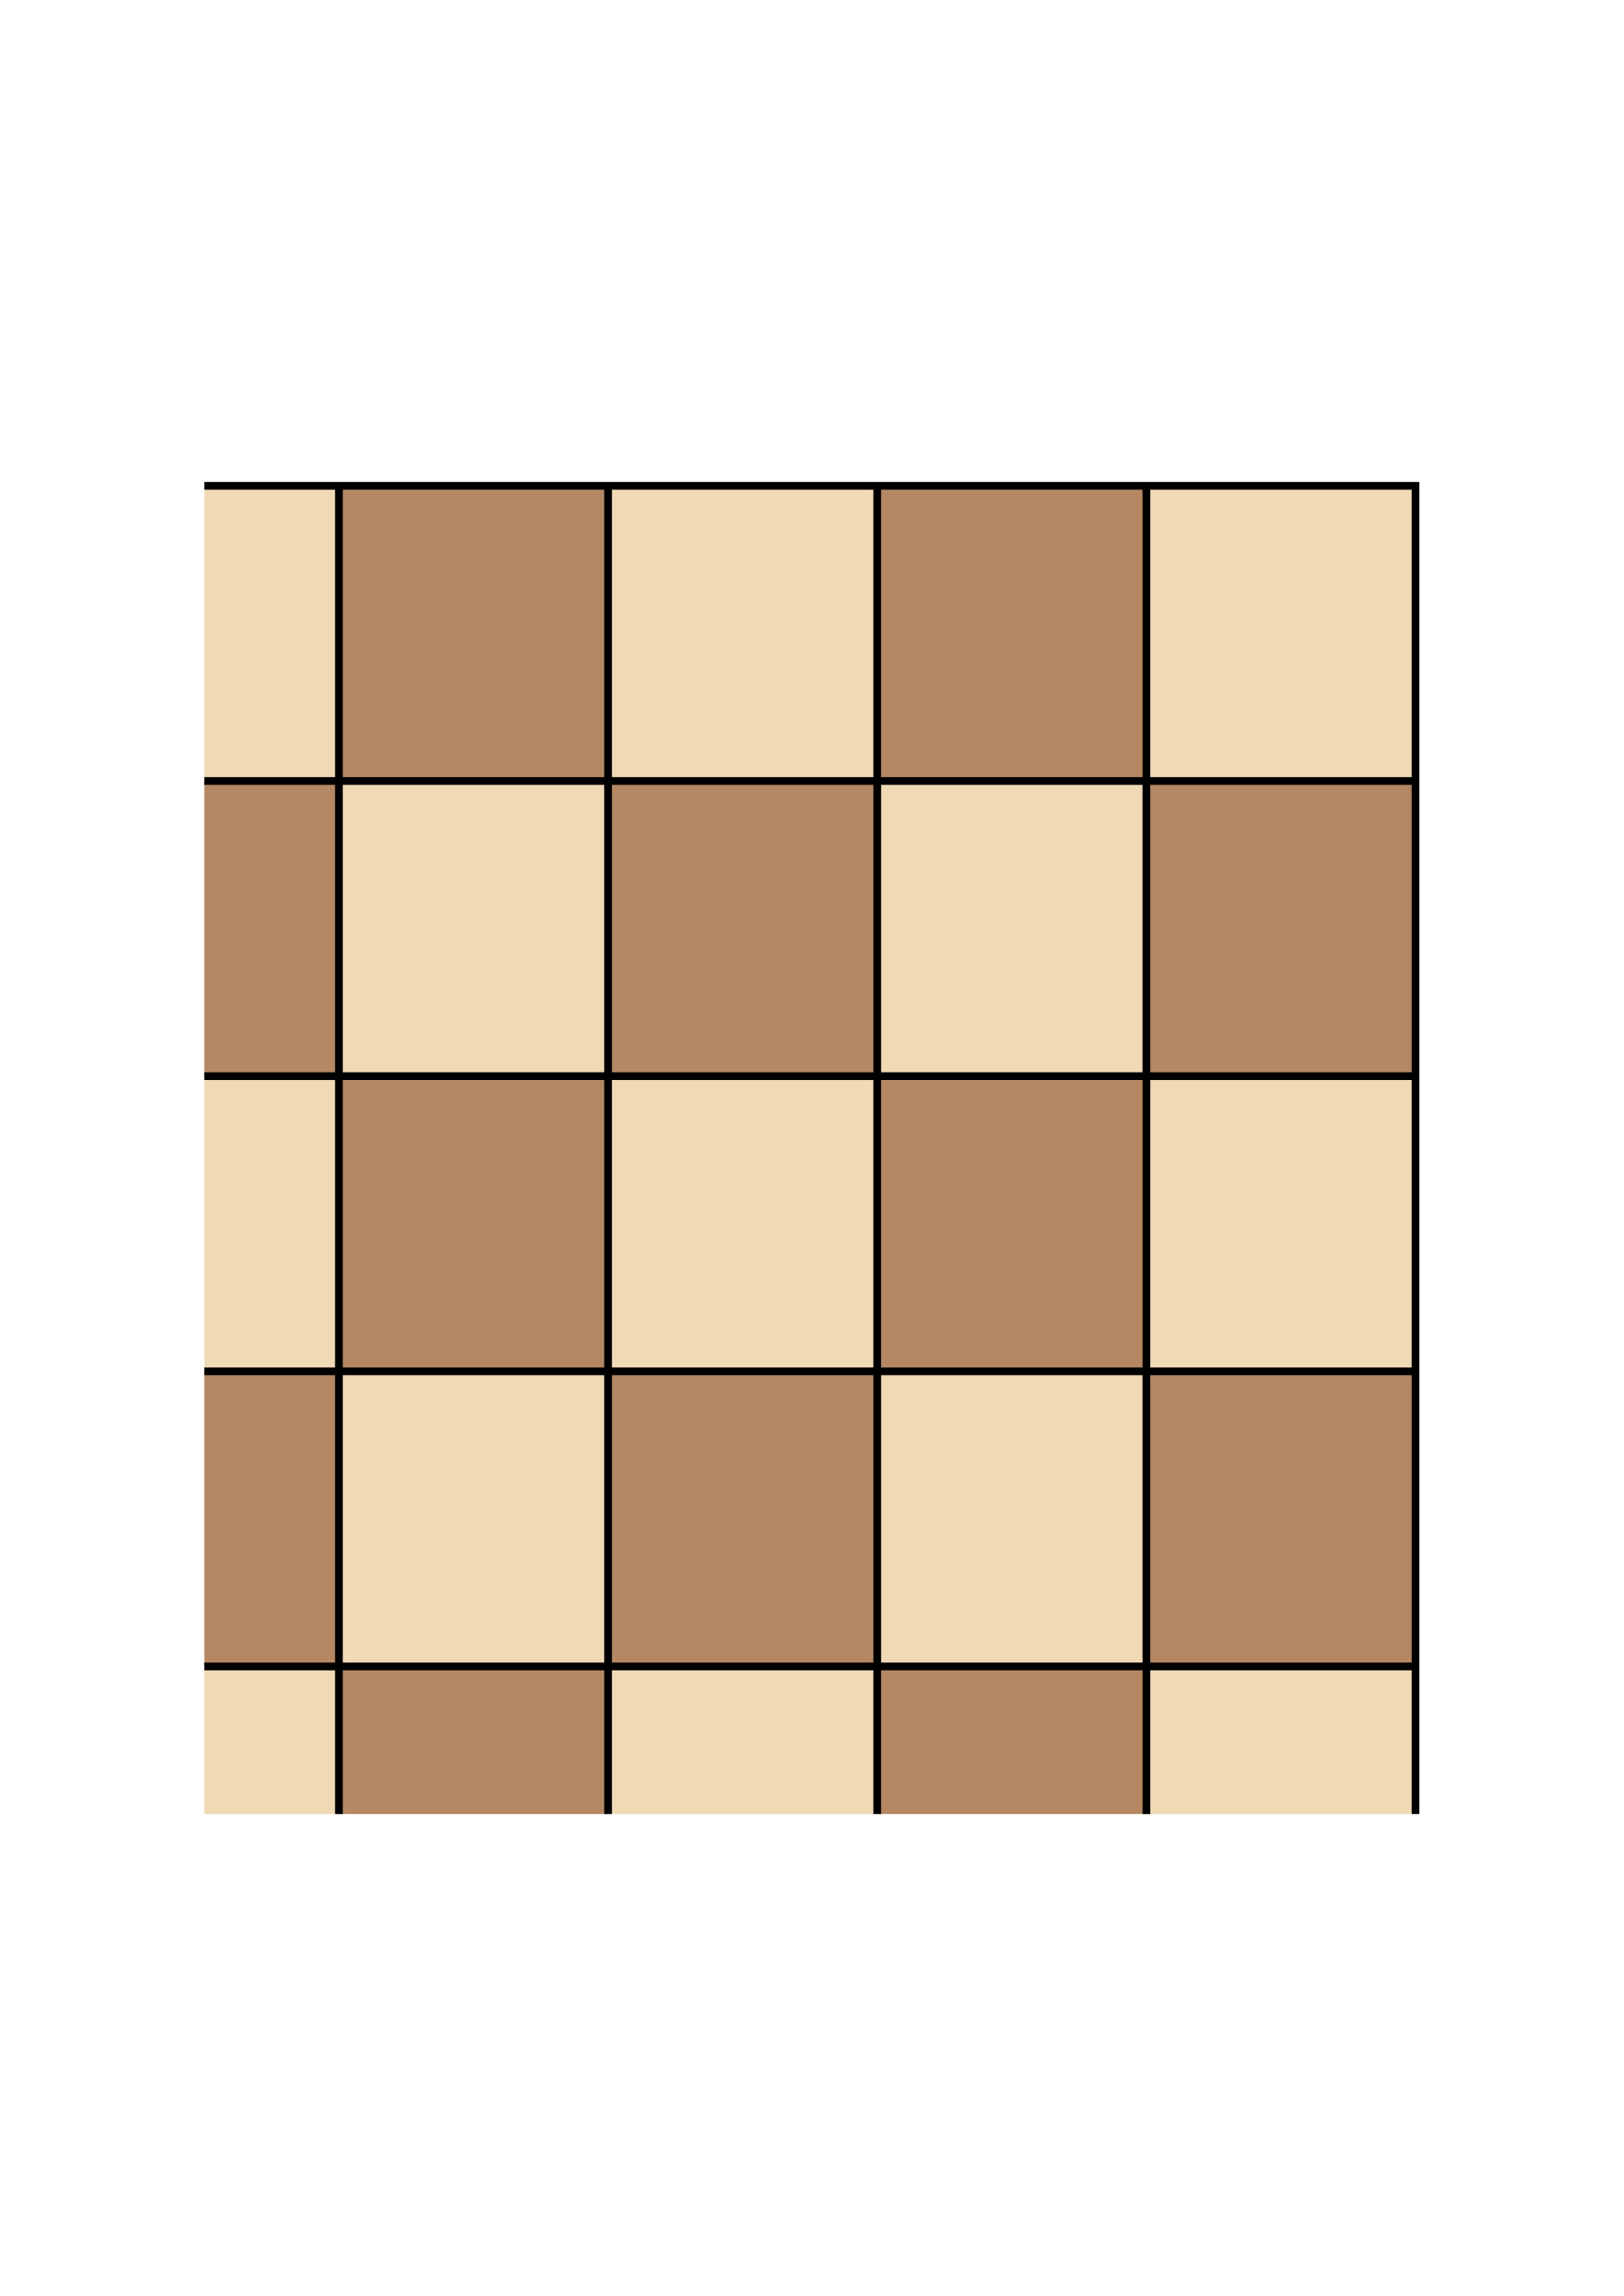
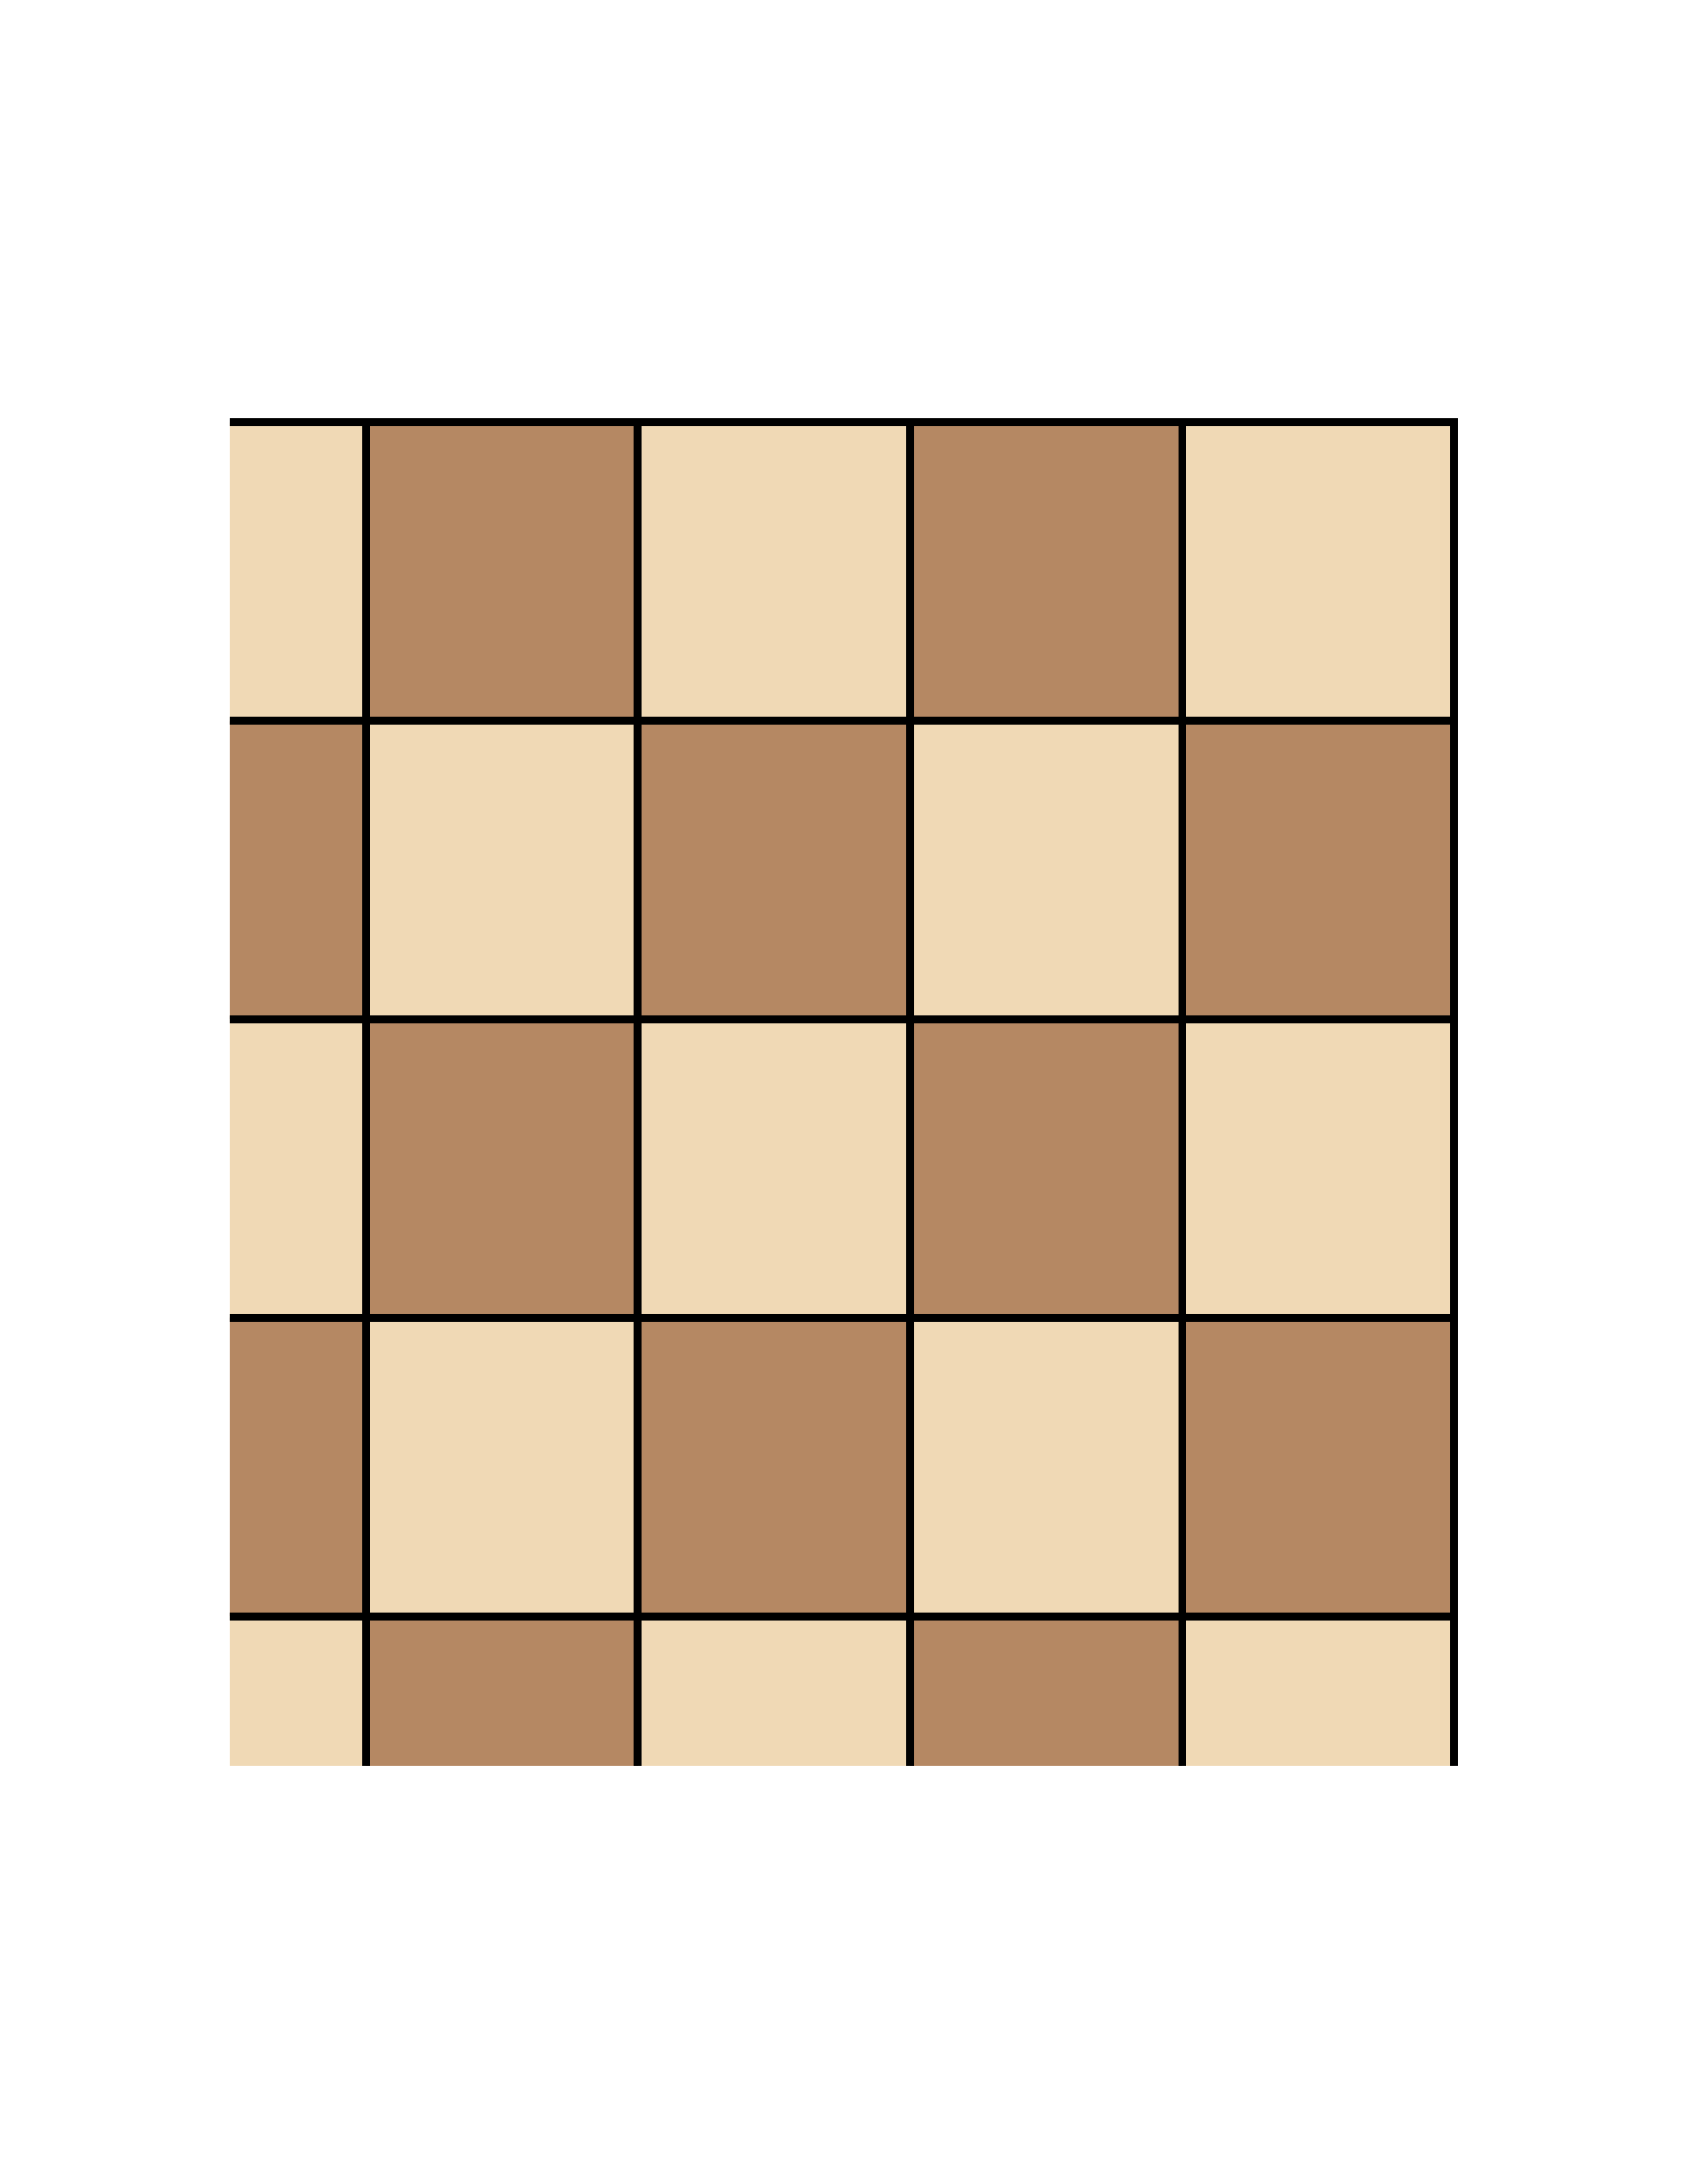
- <svg xmlns="http://www.w3.org/2000/svg" width="21cm" height="29.7cm" viewBox="0 0 210 297" version="1.1" id="svg8">
+ <svg xmlns="http://www.w3.org/2000/svg" width="21.59cm" height="27.94cm" viewBox="0 0 215.9 279.4" version="1.1" id="svg8">
  <defs id="defs2" />
  <g id="layer1">
-     <g id="g1159-4" transform="matrix(-1,0,0,1,236.425,-62.34501)">
+     <g id="g1159-4" transform="matrix(-1,0,0,1,239.375,-71.145)">
      <rect style="fill:#f0d9b5;fill-opacity:1;stroke-width:1" id="rect34-54" width="34.81" height="38.18" x="53.35" y="125.19" />
      <rect style="fill:#b58863;fill-opacity:1;stroke-width:1" id="rect859-09" width="34.81" height="38.18" x="88.16" y="125.19" />
      <rect style="fill:#b58863;fill-opacity:1;stroke-width:1" id="rect859-7-7" width="34.81" height="38.18" x="122.97" y="163.37" />
      <rect style="fill:#b58863;fill-opacity:1;stroke-width:1" id="rect859-2-7" width="34.81" height="38.18" x="157.78" y="201.55" />
      <rect style="fill:#b58863;fill-opacity:1;stroke-width:1" id="rect859-9-1" width="34.81" height="38.18" x="88.16" y="201.55" />
      <rect style="fill:#b58863;fill-opacity:1;stroke-width:1" id="rect859-22-0" width="34.81" height="38.18" x="53.35" y="239.73" />
      <rect style="fill:#b58863;fill-opacity:1;stroke-width:1" id="rect859-0-8" width="34.81" height="38.18" x="122.97" y="239.73" />
      <rect style="fill:#b58863;fill-opacity:1;stroke-width:1" id="rect859-8-0" width="34.81" height="38.18" x="157.78" y="125.19" />
      <rect style="fill:#f0d9b5;fill-opacity:1;stroke-width:1" id="rect34-5-9" width="34.81" height="38.18" x="122.97" y="125.19" />
      <rect style="fill:#f0d9b5;fill-opacity:1;stroke-width:1" id="rect34-2-0" width="34.81" height="38.18" x="157.78" y="163.37" />
      <rect style="fill:#f0d9b5;fill-opacity:1;stroke-width:1" id="rect34-9-0" width="34.81" height="38.18" x="88.16" y="163.37" />
      <rect style="fill:#f0d9b5;fill-opacity:1;stroke-width:1" id="rect34-6-7" width="34.81" height="38.18" x="53.35" y="201.55" />
      <rect style="fill:#f0d9b5;fill-opacity:1;stroke-width:1" id="rect34-56-3" width="34.81" height="38.18" x="122.97" y="201.55" />
      <rect style="fill:#f0d9b5;fill-opacity:1;stroke-width:1" id="rect34-90-6" width="34.81" height="38.18" x="157.78" y="239.73" />
      <rect style="fill:#f0d9b5;fill-opacity:1;stroke-width:1" id="rect34-1-3" width="34.81" height="38.18" x="88.16" y="239.73" />
      <rect style="fill:#b58863;fill-opacity:1;stroke-width:1" id="rect859-7-5-2" width="34.81" height="38.18" x="53.35" y="163.37" />
      <rect style="fill:#b58863;fill-opacity:1;stroke-width:1" id="rect1022-77" width="17.41" height="38.18" x="192.59" y="163.37" />
      <rect style="fill:#b58863;fill-opacity:1;stroke-width:1" id="rect1022-7-4" width="17.41" height="38.18" x="192.59" y="239.73" />
      <rect style="fill:#f0d9b5;fill-opacity:1;stroke-width:1" id="rect1022-8-3" width="17.41" height="38.18" x="192.59" y="125.19" />
      <rect style="fill:#f0d9b5;fill-opacity:1;stroke-width:1" id="rect1022-5-8" width="17.41" height="38.18" x="192.59" y="201.55" />
      <rect style="fill:#f0d9b5;fill-opacity:1;stroke-width:1" id="rect1062-7" width="17.41" height="19.09" x="192.59" y="277.91" />
      <rect style="fill:#f0d9b5;fill-opacity:1;stroke-width:1" id="rect1064-4" width="34.81" height="19.09" x="122.97" y="277.91" />
      <rect style="fill:#b58863;fill-opacity:1;stroke-width:1" id="rect1064-5-4" width="34.81" height="19.09" x="88.16" y="277.91" />
      <rect style="fill:#f0d9b5;fill-opacity:1;stroke-width:1" id="rect1064-1-4" width="34.81" height="19.09" x="53.35" y="277.91" />
      <rect style="fill:#b58863;fill-opacity:1;stroke-width:1" id="rect1064-0-7" width="34.81" height="19.09" x="157.78" y="277.91" />
      <path style="fill:none;stroke:#000000;stroke-width:1;stroke-linecap:butt;stroke-linejoin:miter;stroke-miterlimit:4;stroke-dasharray:none;stroke-opacity:1" d="M 210,125.19 H 53.35 V 297" id="path1104-7" />
      <path style="fill:none;stroke:#000000;stroke-width:1;stroke-linecap:butt;stroke-linejoin:miter;stroke-miterlimit:4;stroke-dasharray:none;stroke-opacity:1" d="M 53.35,163.37 H 210" id="path1106-5" />
      <path style="fill:none;stroke:#000000;stroke-width:1;stroke-linecap:butt;stroke-linejoin:miter;stroke-miterlimit:4;stroke-dasharray:none;stroke-opacity:1" d="M 53.35,201.55 H 210" id="path1108-5" />
      <path style="fill:none;stroke:#000000;stroke-width:1;stroke-linecap:butt;stroke-linejoin:miter;stroke-miterlimit:4;stroke-dasharray:none;stroke-opacity:1" d="M 53.35,239.73 H 210" id="path1110-7" />
      <path style="fill:none;stroke:#000000;stroke-width:1;stroke-linecap:butt;stroke-linejoin:miter;stroke-miterlimit:4;stroke-dasharray:none;stroke-opacity:1" d="M 53.35,277.91 H 210" id="path1112-1" />
      <path style="fill:none;stroke:#000000;stroke-width:1;stroke-linecap:butt;stroke-linejoin:miter;stroke-miterlimit:4;stroke-dasharray:none;stroke-opacity:1" d="M 192.59,125.19 V 297" id="path1114-5" />
      <path style="fill:none;stroke:#000000;stroke-width:1;stroke-linecap:butt;stroke-linejoin:miter;stroke-miterlimit:4;stroke-dasharray:none;stroke-opacity:1" d="M 157.78,125.19 V 297" id="path1116-0" />
      <path style="fill:none;stroke:#000000;stroke-width:1;stroke-linecap:butt;stroke-linejoin:miter;stroke-miterlimit:4;stroke-dasharray:none;stroke-opacity:1" d="M 122.97,125.19 V 297" id="path1118-4" />
      <path style="fill:none;stroke:#000000;stroke-width:1;stroke-linecap:butt;stroke-linejoin:miter;stroke-miterlimit:4;stroke-dasharray:none;stroke-opacity:1" d="M 88.16,125.19 V 297" id="path1120-7" />
      <circle style="fill:#000000;fill-opacity:1;stroke-width:0.124;stroke-miterlimit:4;stroke-dasharray:none" id="path1122-9" d="m 159.964,238.514 a 2.5,2.5 0 0 1 -0.967,3.4 2.5,2.5 0 0 1 -3.4,-0.966 2.5,2.5 0 0 1 0.965,-3.401 2.5,2.5 0 0 1 3.401,0.963" />
    </g>
  </g>
</svg>
